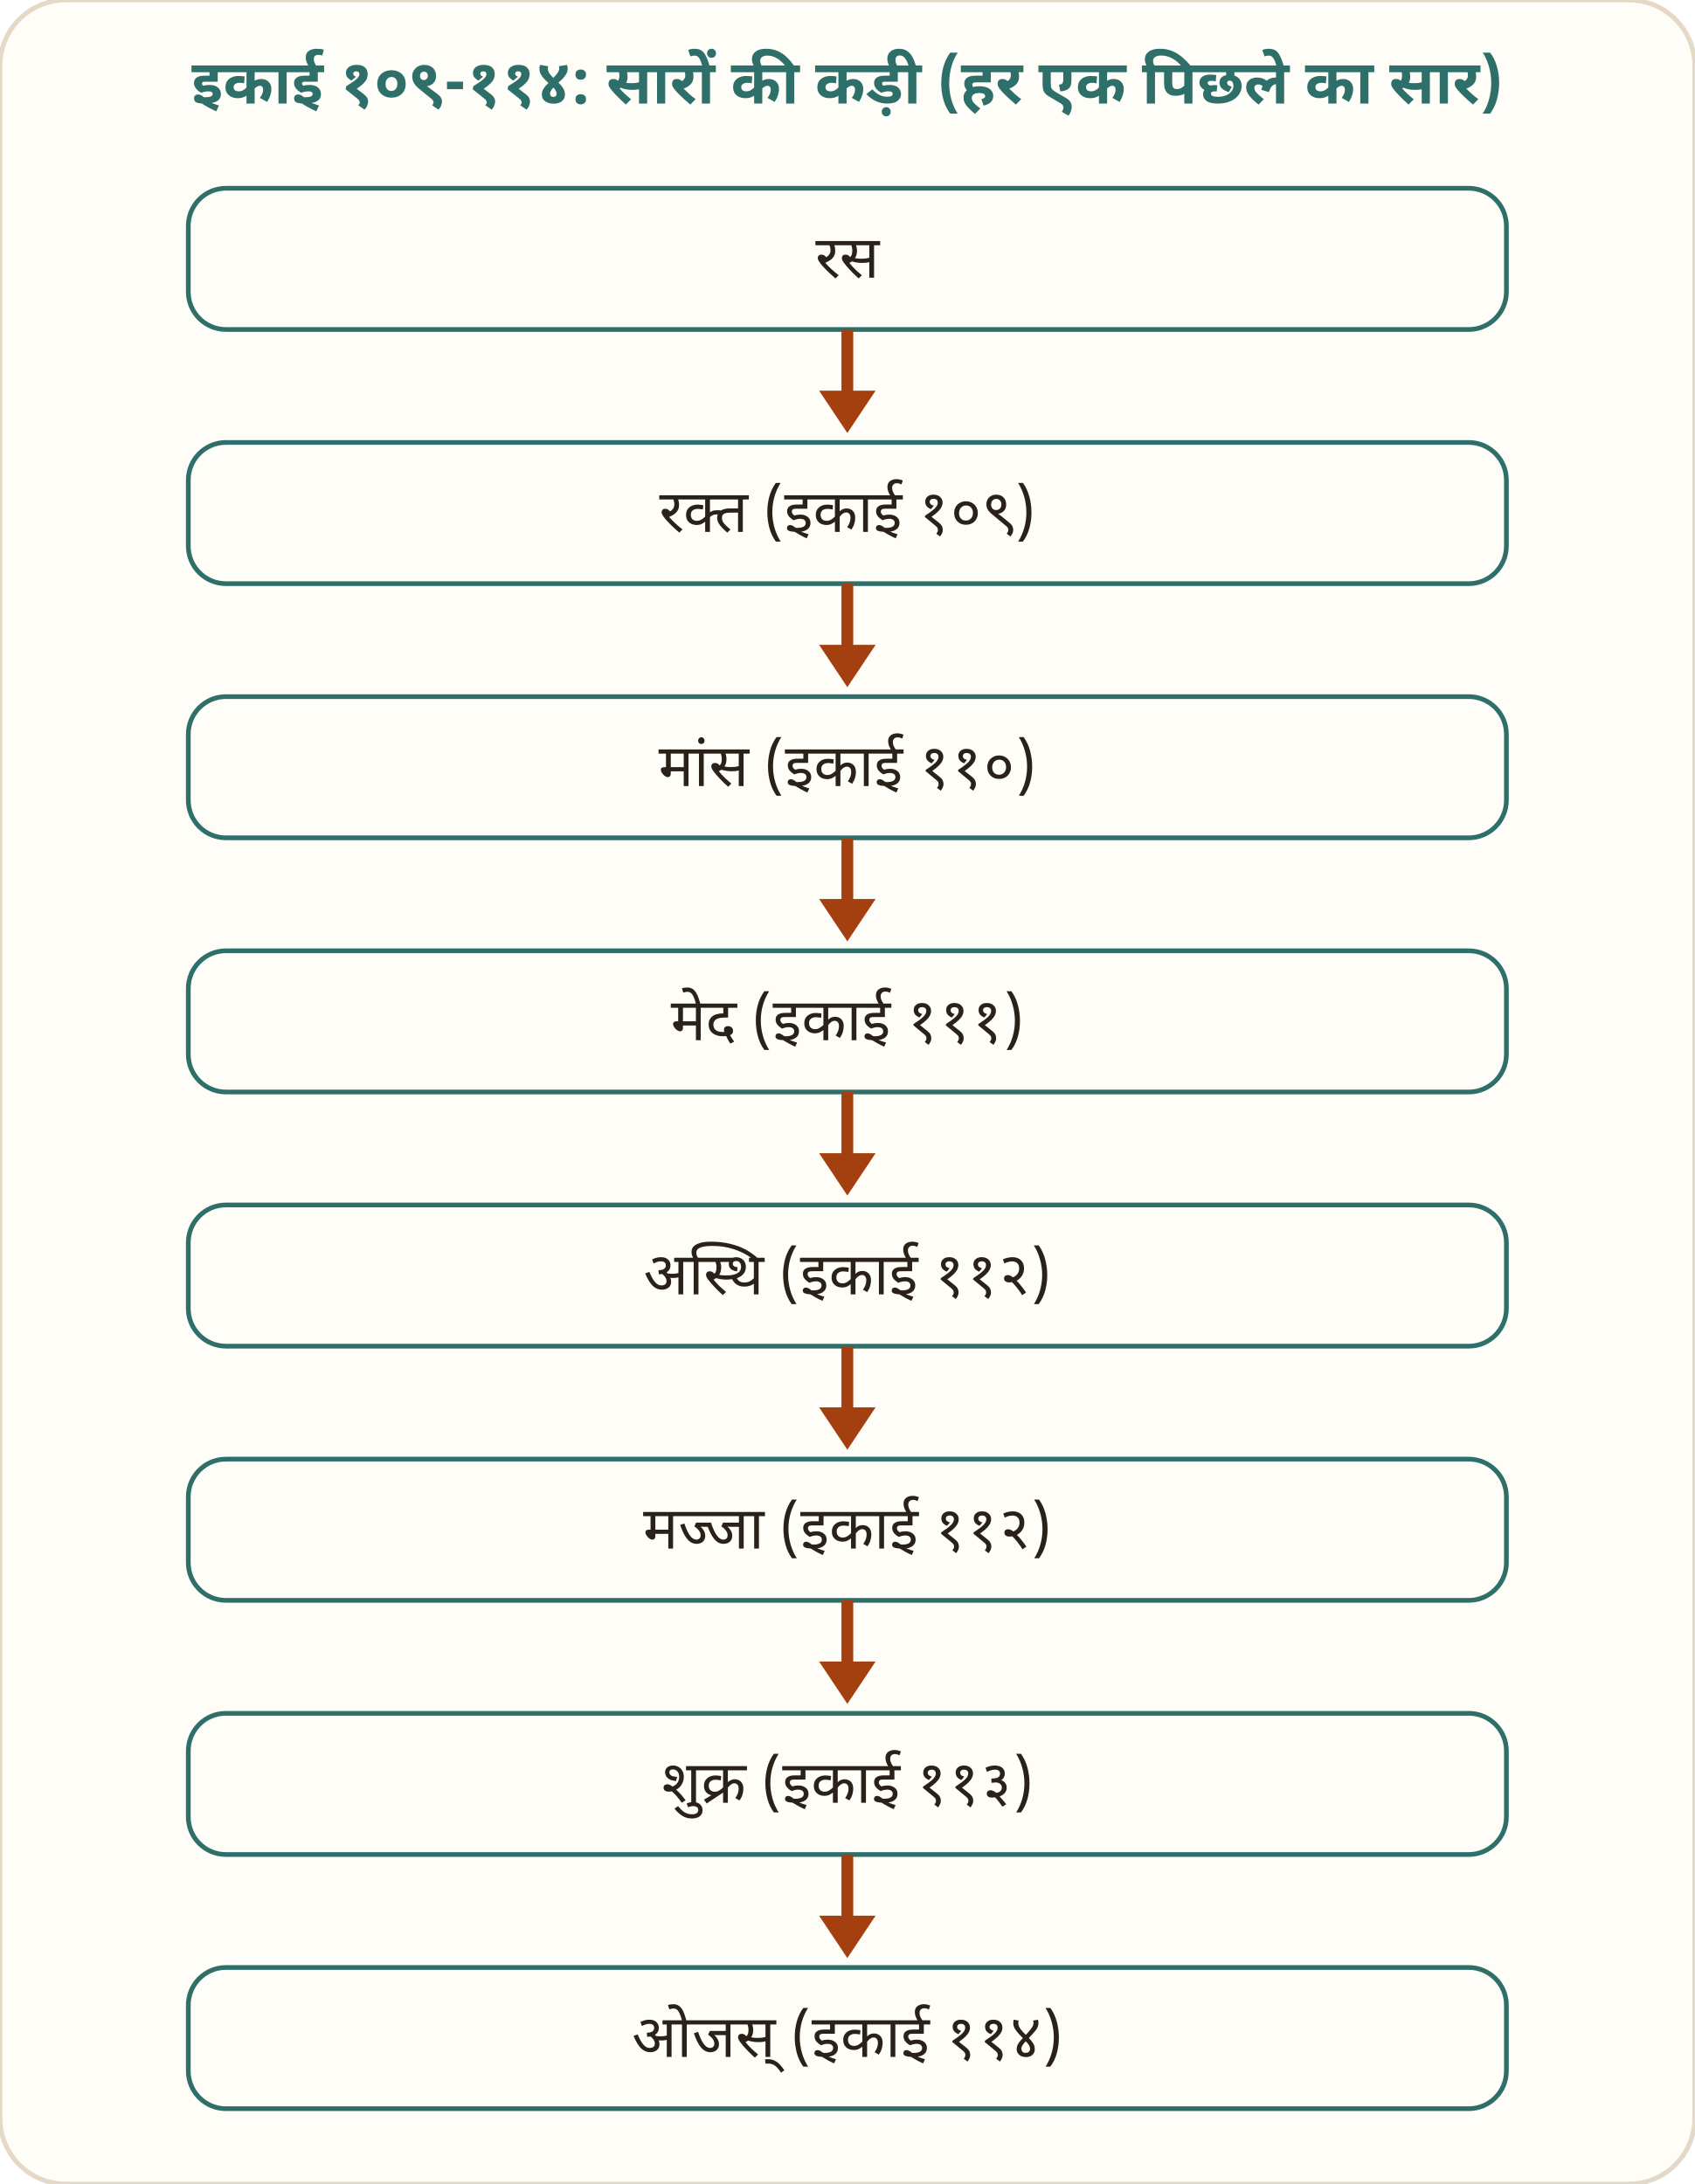
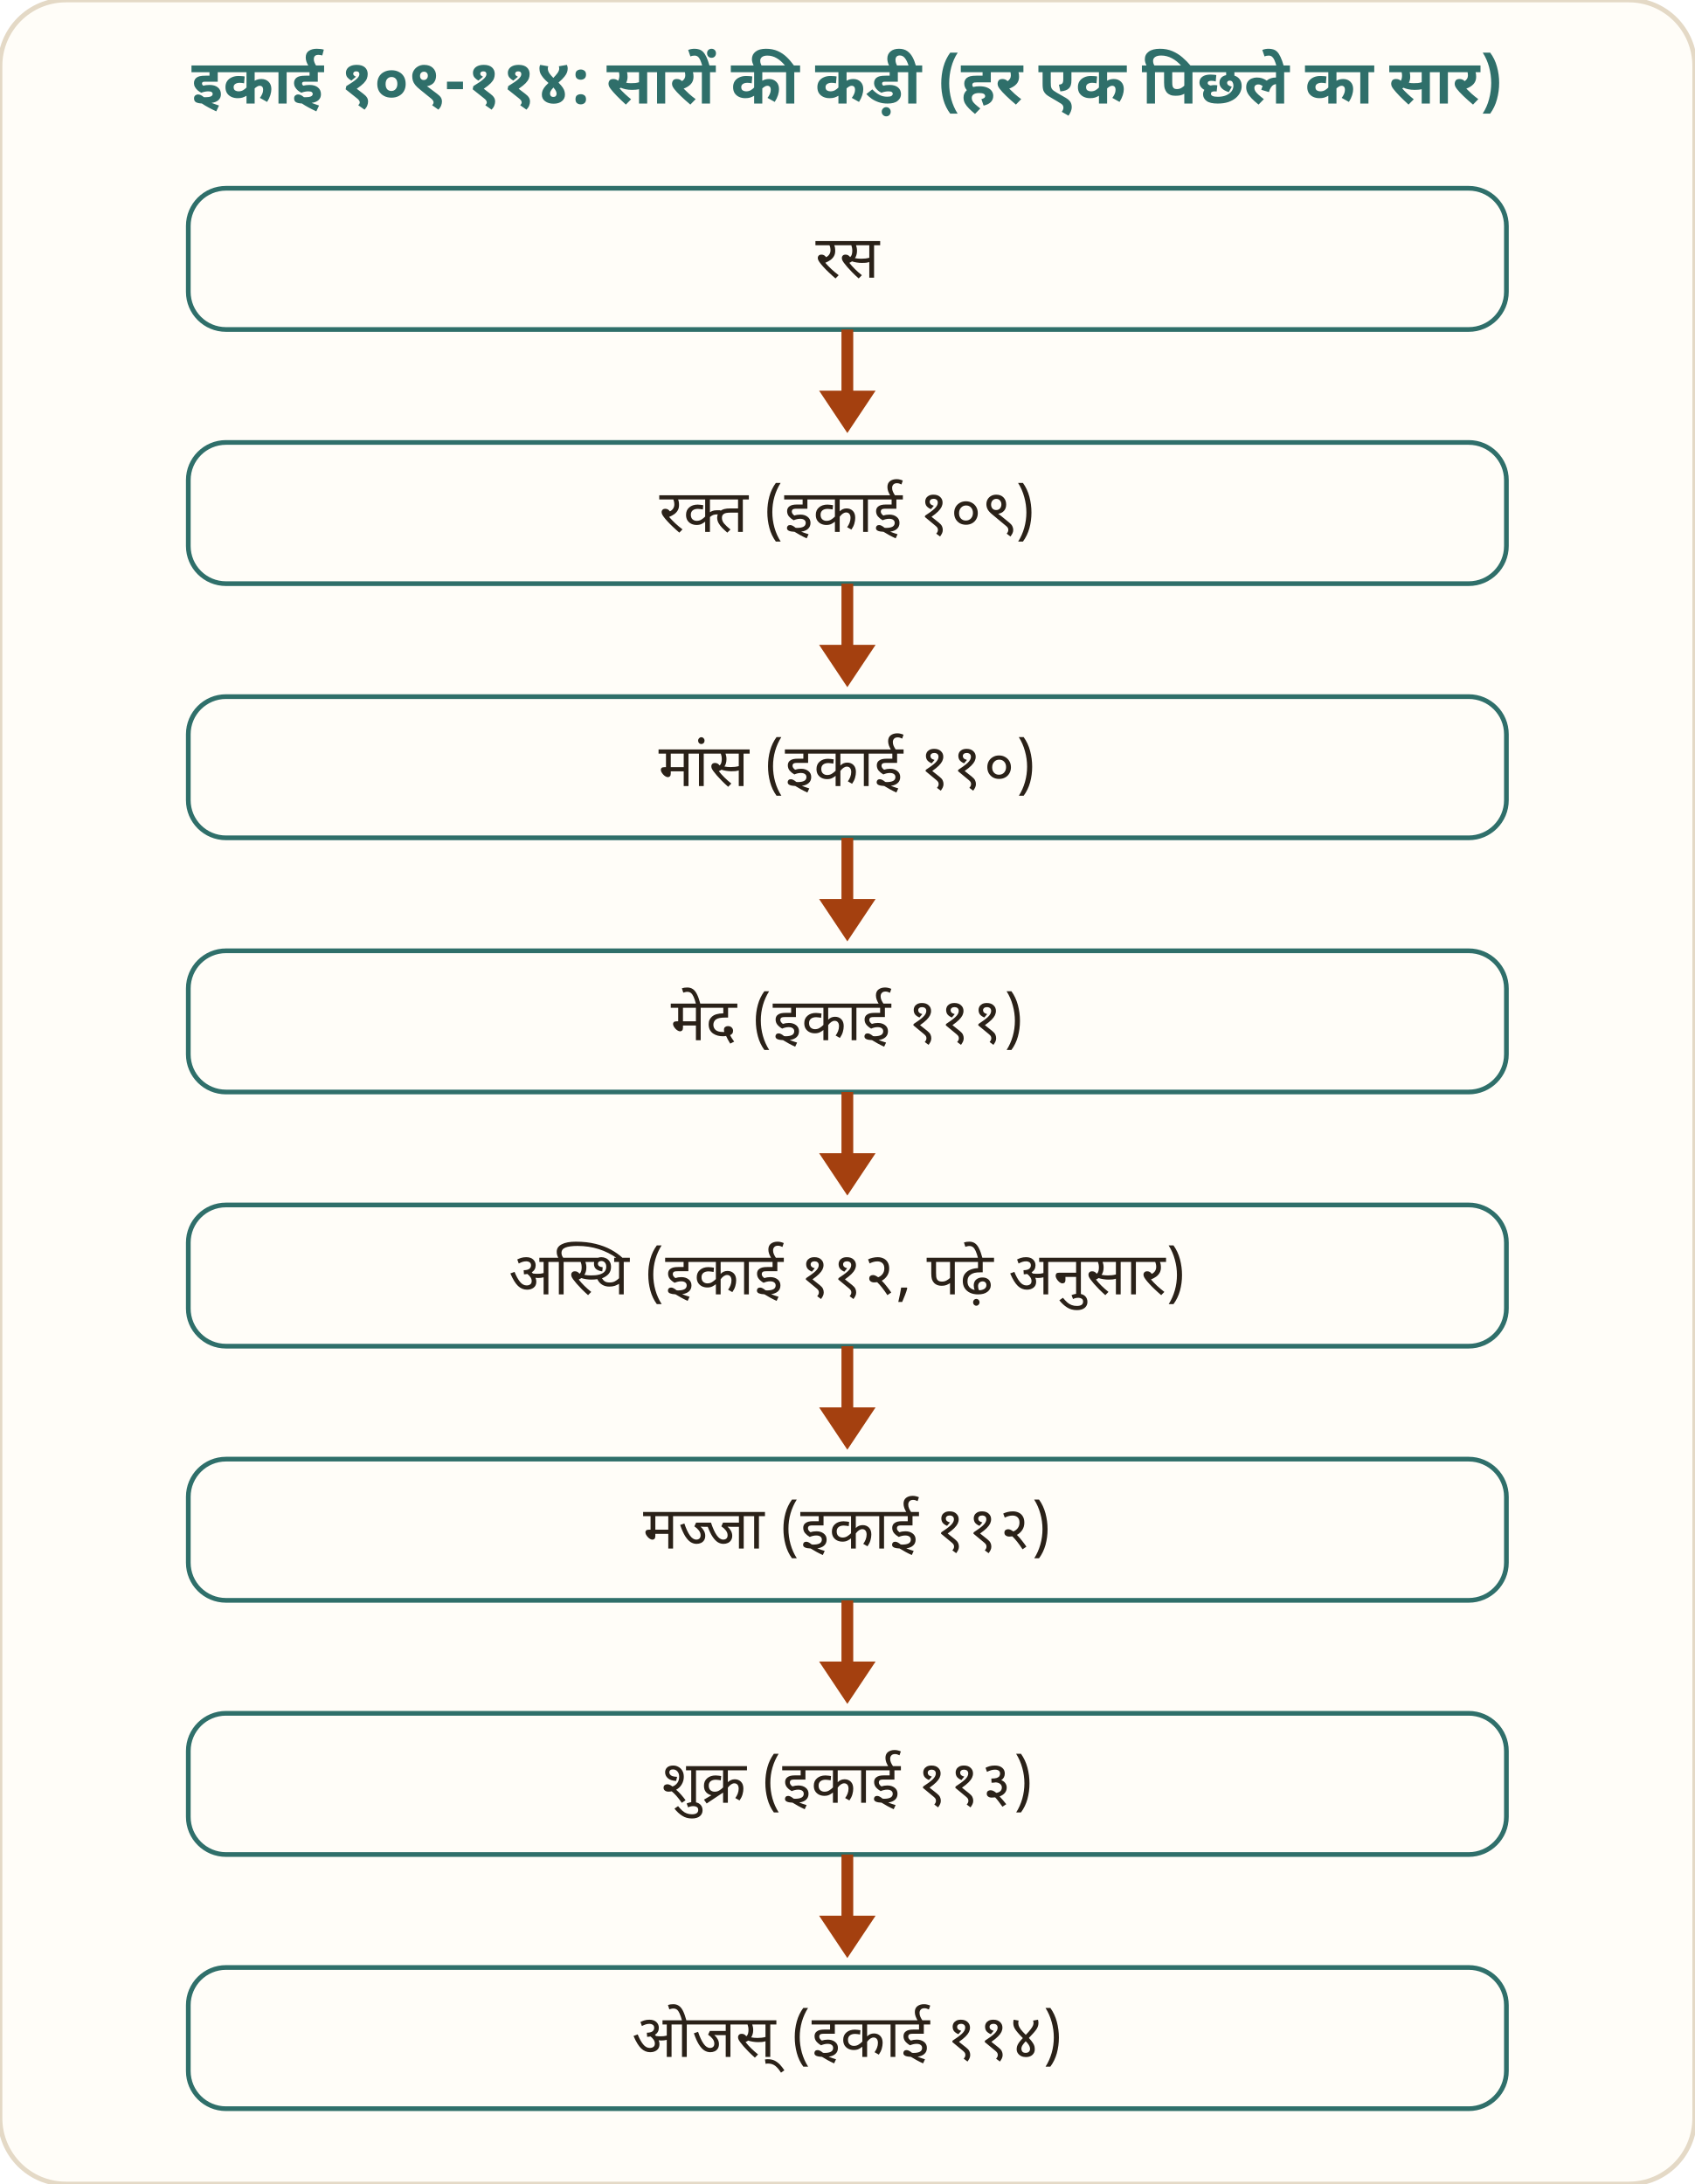
<svg xmlns="http://www.w3.org/2000/svg" viewBox="0 0 360 464" role="img">
  <rect width="360" height="464" rx="14" fill="#fffdf8" stroke="#e4d9c6" />
  <text x="180" y="22" font-family="'Noto Sans Devanagari','Mukta','Nirmala UI','Mangal',sans-serif" font-size="13" font-weight="700" fill="#2f6f6a" text-anchor="middle">इकाई १०९-११४: सारों की कड़ी (हर एक पिछले का सार)</text>
  <rect x="40" y="40" width="280" height="30" rx="8" fill="#fffdf8" stroke="#2f6f6a" />
  <text x="180.0" y="59.0" font-family="'Noto Sans Devanagari','Mukta','Nirmala UI','Mangal',sans-serif" font-size="12.5" font-weight="500" fill="#2a2118" text-anchor="middle">रस</text>
  <line x1="180" y1="70" x2="180" y2="86" stroke="#a4400f" stroke-width="2.5" />
  <polygon points="180,92 174,83 186,83" fill="#a4400f" />
  <rect x="40" y="94" width="280" height="30" rx="8" fill="#fffdf8" stroke="#2f6f6a" />
  <text x="180.0" y="113.0" font-family="'Noto Sans Devanagari','Mukta','Nirmala UI','Mangal',sans-serif" font-size="12.5" font-weight="500" fill="#2a2118" text-anchor="middle">रक्त (इकाई १०९)</text>
  <line x1="180" y1="124" x2="180" y2="140" stroke="#a4400f" stroke-width="2.5" />
  <polygon points="180,146 174,137 186,137" fill="#a4400f" />
  <rect x="40" y="148" width="280" height="30" rx="8" fill="#fffdf8" stroke="#2f6f6a" />
  <text x="180.0" y="167.0" font-family="'Noto Sans Devanagari','Mukta','Nirmala UI','Mangal',sans-serif" font-size="12.5" font-weight="500" fill="#2a2118" text-anchor="middle">मांस (इकाई ११०)</text>
  <line x1="180" y1="178" x2="180" y2="194" stroke="#a4400f" stroke-width="2.5" />
  <polygon points="180,200 174,191 186,191" fill="#a4400f" />
  <rect x="40" y="202" width="280" height="30" rx="8" fill="#fffdf8" stroke="#2f6f6a" />
  <text x="180.0" y="221.0" font-family="'Noto Sans Devanagari','Mukta','Nirmala UI','Mangal',sans-serif" font-size="12.5" font-weight="500" fill="#2a2118" text-anchor="middle">मेद (इकाई १११)</text>
  <line x1="180" y1="232" x2="180" y2="248" stroke="#a4400f" stroke-width="2.5" />
  <polygon points="180,254 174,245 186,245" fill="#a4400f" />
  <rect x="40" y="256" width="280" height="30" rx="8" fill="#fffdf8" stroke="#2f6f6a" />
-   <text x="180.0" y="275.0" font-family="'Noto Sans Devanagari','Mukta','Nirmala UI','Mangal',sans-serif" font-size="12.5" font-weight="500" fill="#2a2118" text-anchor="middle">अस्थि (इकाई ११२)</text>
+   <text x="180.0" y="275.0" font-family="'Noto Sans Devanagari','Mukta','Nirmala UI','Mangal',sans-serif" font-size="12.5" font-weight="500" fill="#2a2118" text-anchor="middle">अस्थि (इकाई ११२, पढ़े अनुसार)</text>
  <line x1="180" y1="286" x2="180" y2="302" stroke="#a4400f" stroke-width="2.5" />
  <polygon points="180,308 174,299 186,299" fill="#a4400f" />
  <rect x="40" y="310" width="280" height="30" rx="8" fill="#fffdf8" stroke="#2f6f6a" />
  <text x="180.0" y="329.0" font-family="'Noto Sans Devanagari','Mukta','Nirmala UI','Mangal',sans-serif" font-size="12.5" font-weight="500" fill="#2a2118" text-anchor="middle">मज्जा (इकाई ११२)</text>
  <line x1="180" y1="340" x2="180" y2="356" stroke="#a4400f" stroke-width="2.5" />
  <polygon points="180,362 174,353 186,353" fill="#a4400f" />
  <rect x="40" y="364" width="280" height="30" rx="8" fill="#fffdf8" stroke="#2f6f6a" />
  <text x="180.0" y="383.0" font-family="'Noto Sans Devanagari','Mukta','Nirmala UI','Mangal',sans-serif" font-size="12.5" font-weight="500" fill="#2a2118" text-anchor="middle">शुक्र (इकाई ११३)</text>
  <line x1="180" y1="394" x2="180" y2="410" stroke="#a4400f" stroke-width="2.5" />
  <polygon points="180,416 174,407 186,407" fill="#a4400f" />
  <rect x="40" y="418" width="280" height="30" rx="8" fill="#fffdf8" stroke="#2f6f6a" />
  <text x="180.0" y="437.0" font-family="'Noto Sans Devanagari','Mukta','Nirmala UI','Mangal',sans-serif" font-size="12.5" font-weight="500" fill="#2a2118" text-anchor="middle">ओजस् (इकाई ११४)</text>
</svg>
